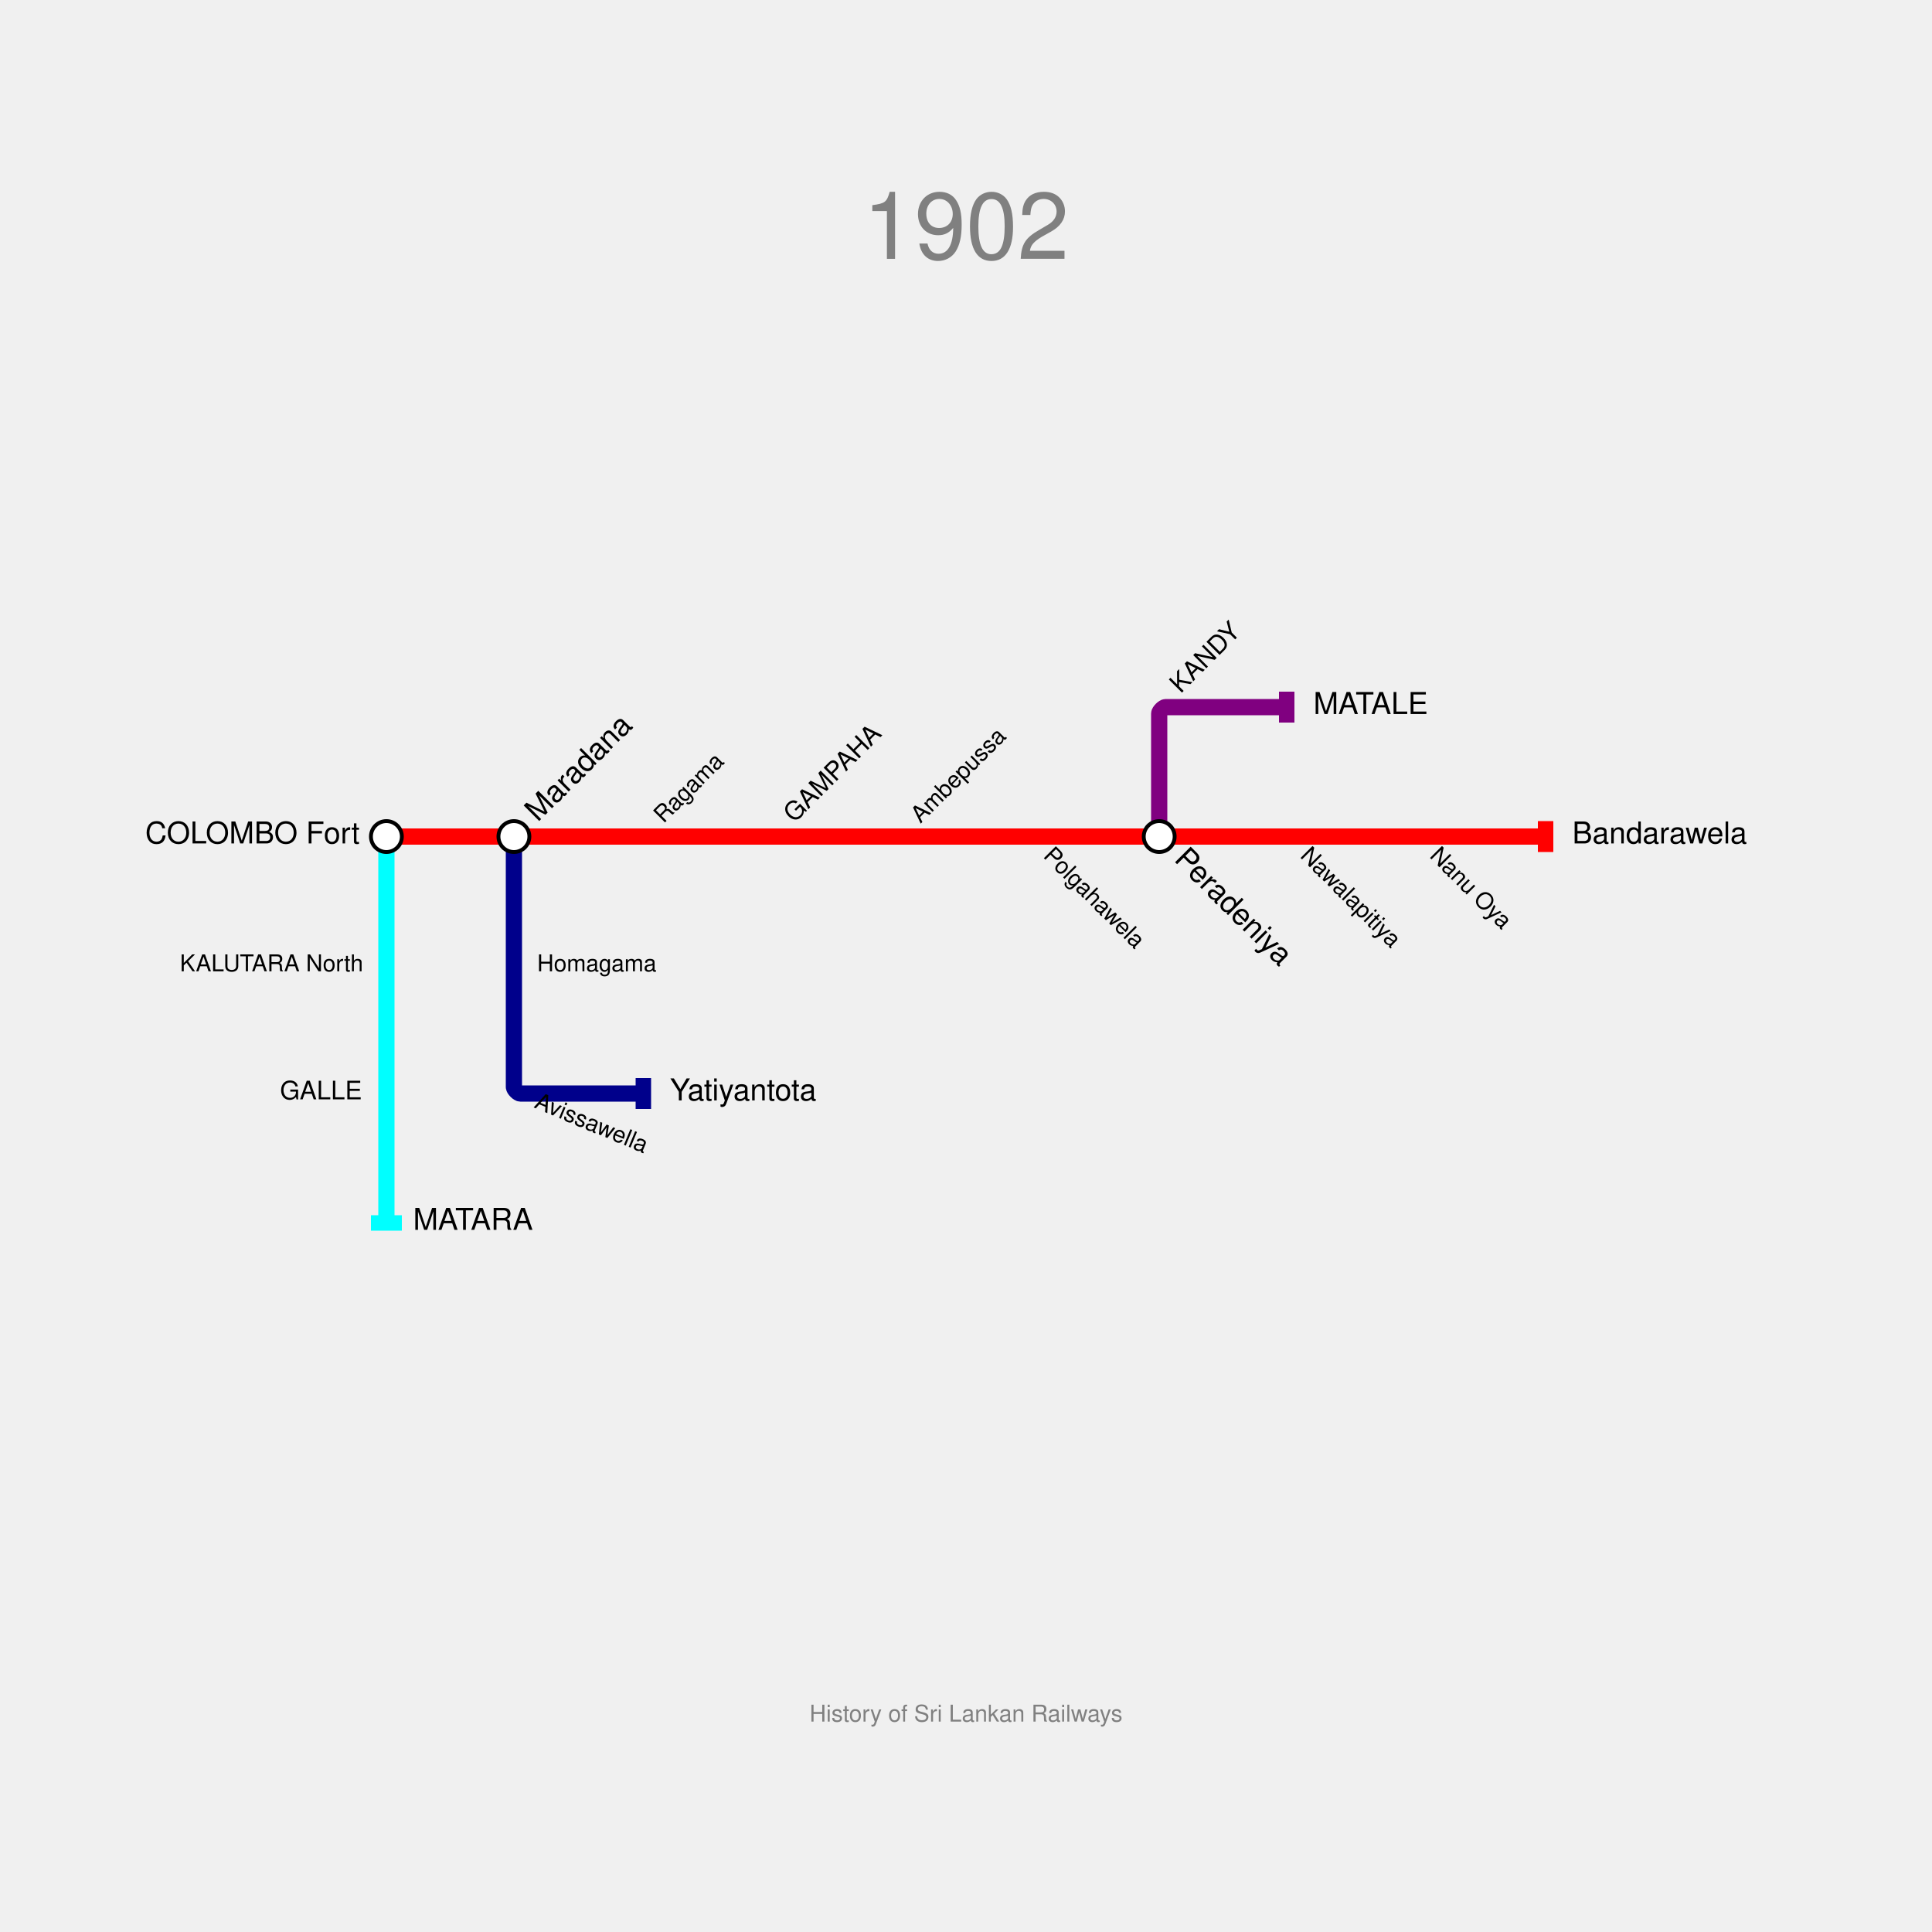
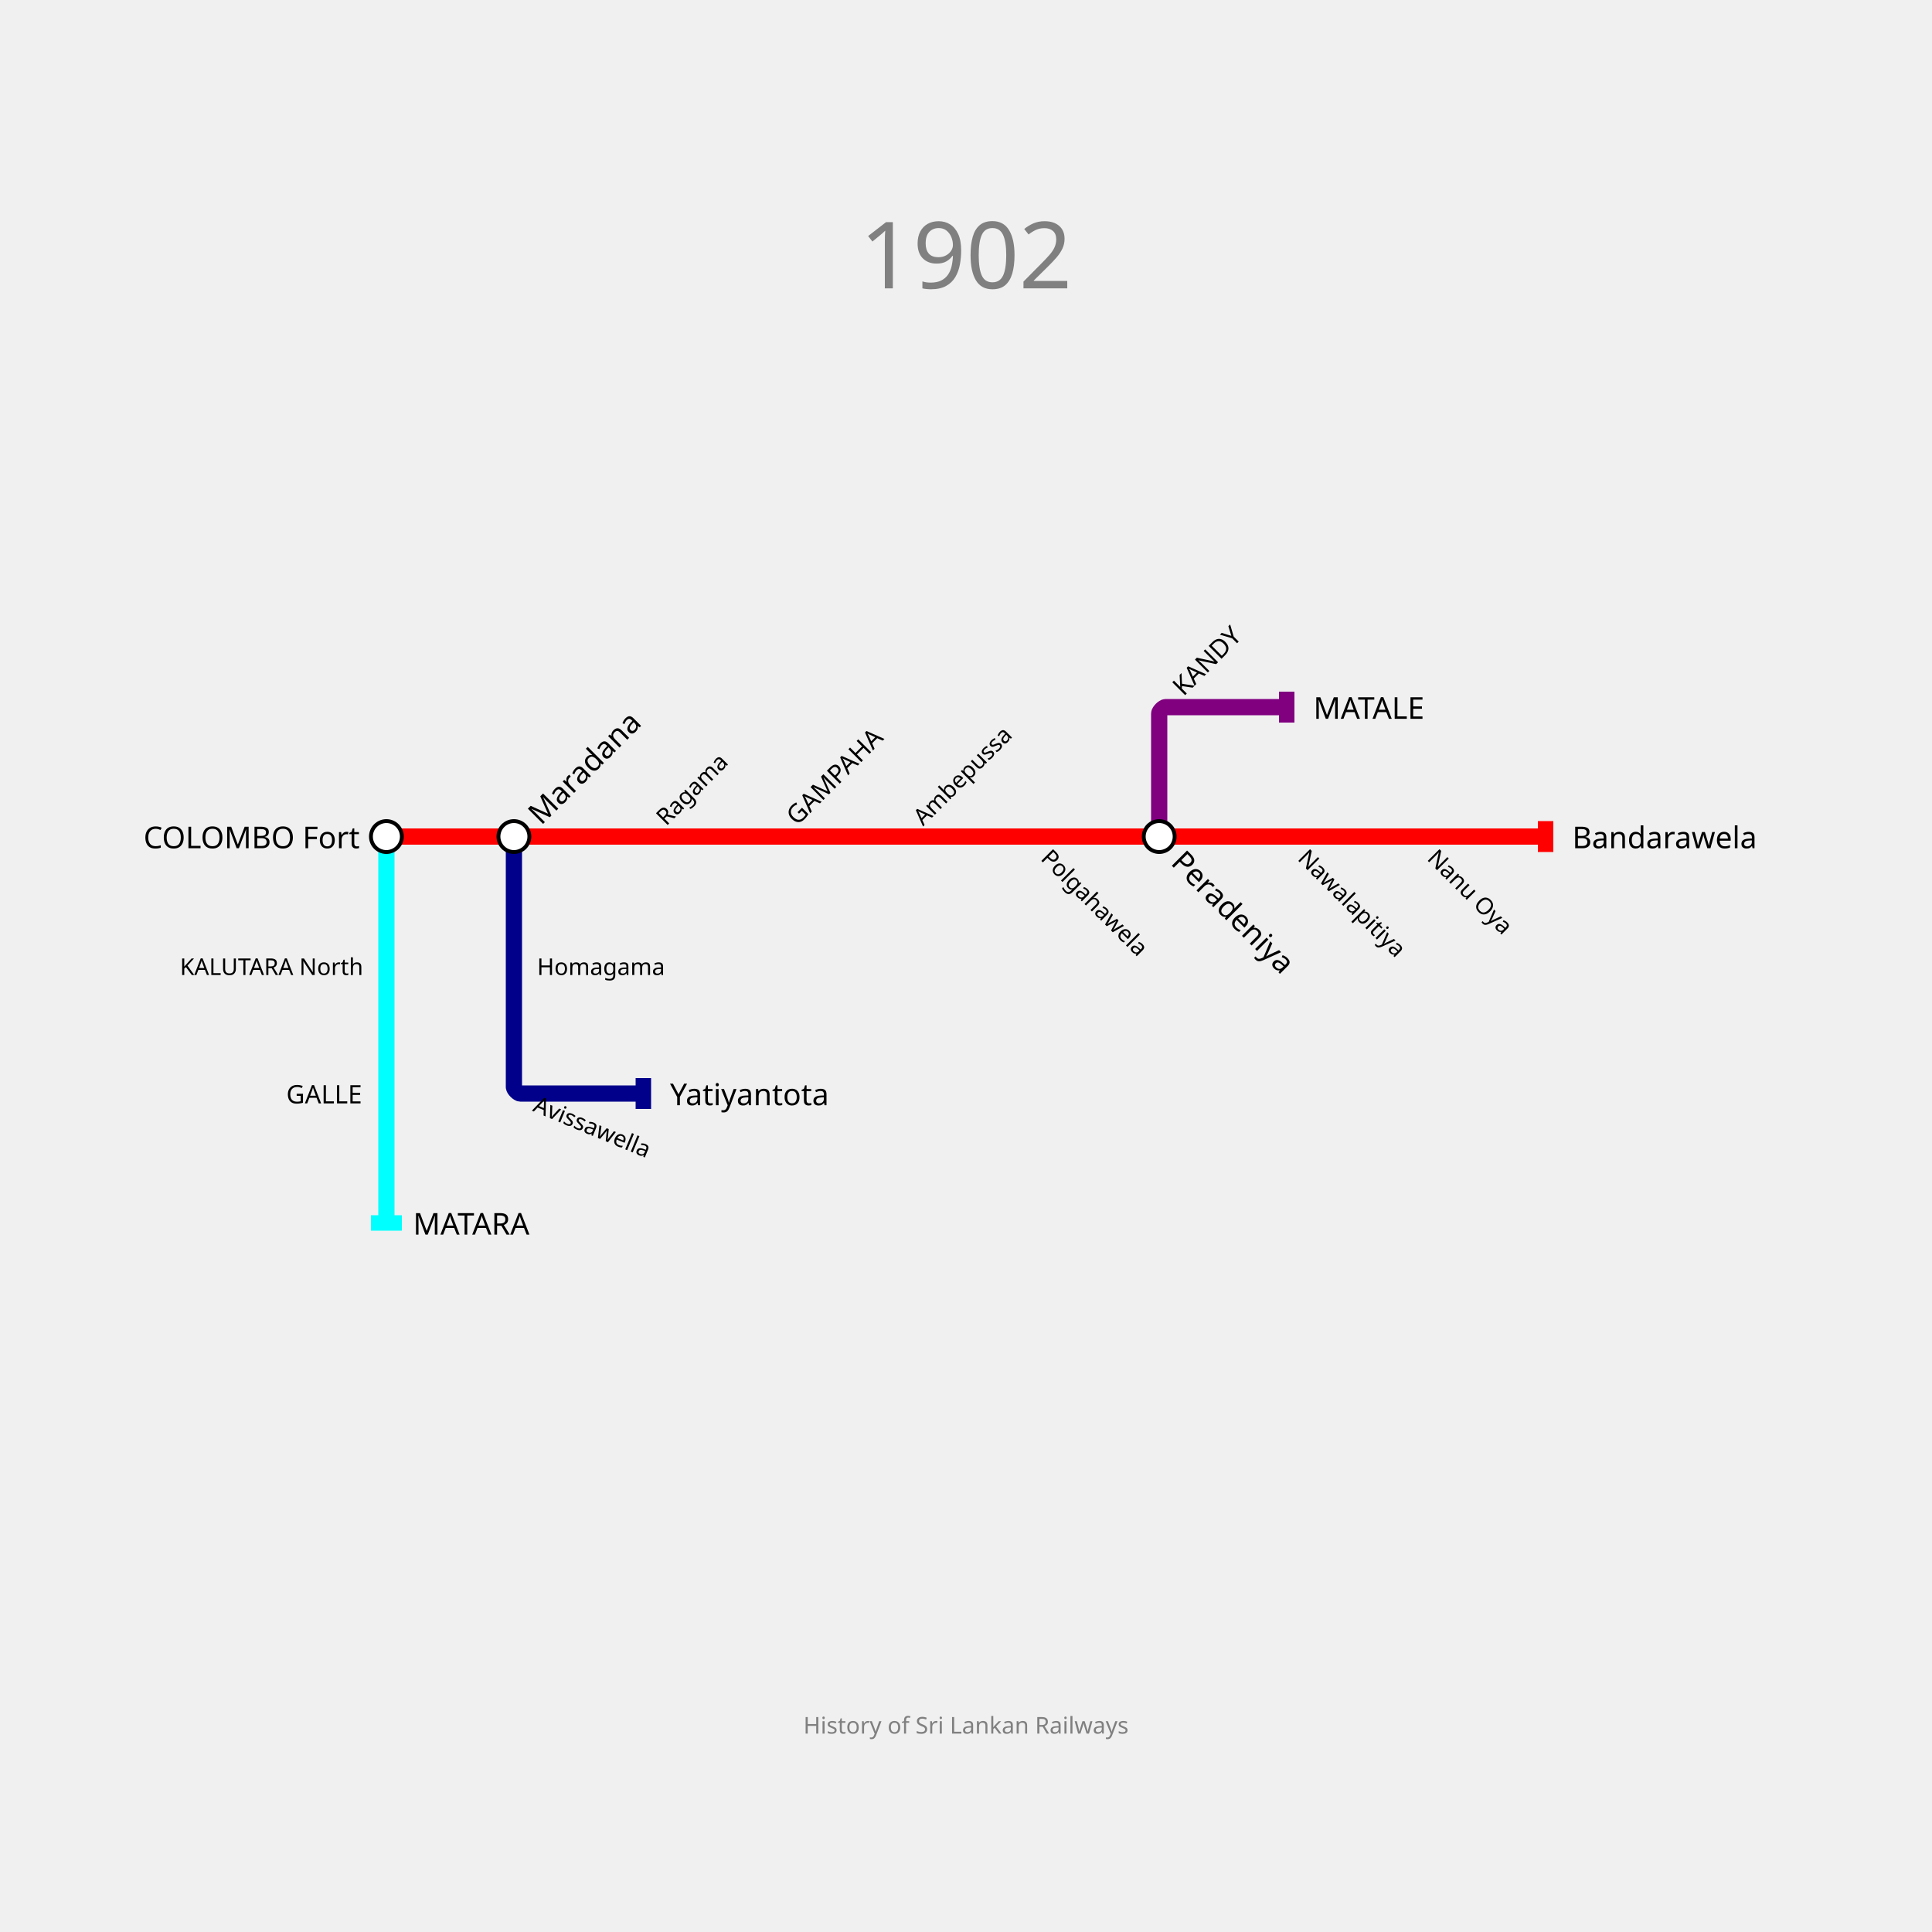
<svg xmlns="http://www.w3.org/2000/svg" width="1000" height="1000" padding="200">
-   <text fill="gray" stroke="none" font-size="48" font-family="Helvetica" x="500.0" y="112.0" text-anchor="middle" dominant-baseline="hanging">1902</text>
-   <text fill="gray" stroke="none" font-size="12" font-family="Helvetica" x="500.0" y="888.0" text-anchor="middle" dominant-baseline="text-top">History of Sri Lankan Railways</text>
+   <text fill="gray" stroke="none" font-size="48" font-family="trebuchet ms" x="500.0" y="112.0" text-anchor="middle" dominant-baseline="hanging">1902</text>
+   <text fill="gray" stroke="none" font-size="12" font-family="trebuchet ms" x="500.0" y="888.0" text-anchor="middle" dominant-baseline="text-top">History of Sri Lankan Railways</text>
  <g>
    <path fill="none" stroke-width="8.4" stroke-opacity="1" d="M 200.0,433.0 L 266.0,433.0 L 333.0,433.0 L 400.0,433.0 L 466.0,433.0 L 533.0,433.0 L 600.0,433.0 L 666.0,433.0 L 733.0,433.0 L 800.0,433.0" stroke="red" />
    <rect stroke="none" fill-opacity="1" x="796" y="425" width="8" height="16" fill="red" />
  </g>
  <g>
    <path fill="none" stroke-width="8.4" stroke-opacity="1" d="M 200.0,433.0 L 200.0,500.0 L 200.0,566.0 L 200.0,633.0" stroke="cyan" />
    <rect stroke="none" fill-opacity="1" x="192" y="629" width="16" height="8" fill="cyan" />
  </g>
  <g>
    <path fill="none" stroke-width="8.4" stroke-opacity="1" d="M 266.0,433.0 L 266.0,500.0 L 266.0,562.7 C 266.0,563.8 268.2,566.0 269.3,566.0 L 333.0,566.0" stroke="darkblue" />
    <rect stroke="none" fill-opacity="1" x="329" y="558" width="8" height="16" fill="darkblue" />
  </g>
  <g>
    <path fill="none" stroke-width="8.4" stroke-opacity="1" d="M 600.0,433.0 L 600.0,369.3 C 600.0,368.2 602.2,366.0 603.3,366.0 L 666.0,366.0" stroke="purple" />
    <rect stroke="none" fill-opacity="1" x="662" y="358" width="8" height="16" fill="purple" />
  </g>
  <g>
    <circle r="8" fill="white" stroke="black" stroke-width="2.0" cx="200" cy="433" />
-     <text fill="black" stroke="none" font-size="15.6" font-family="Helvetica" font-weight="100" text-anchor="end" dominant-baseline="central" x="186.2" y="433" transform="translate(200,433) rotate(0) translate(-200,-433)">COLOMBO Fort</text>
+     <text fill="black" stroke="none" font-size="15.6" font-family="trebuchet ms" font-weight="100" text-anchor="end" dominant-baseline="central" x="186.2" y="433" transform="translate(200,433) rotate(0) translate(-200,-433)">COLOMBO Fort</text>
  </g>
  <g>
    <circle r="8" fill="white" stroke="black" stroke-width="2.0" cx="266" cy="433" />
-     <text fill="black" stroke="none" font-size="15.6" font-family="Helvetica" font-weight="100" text-anchor="start" dominant-baseline="central" x="279.8" y="433" transform="translate(266,433) rotate(-45) translate(-266,-433)">Maradana</text>
+     <text fill="black" stroke="none" font-size="15.6" font-family="trebuchet ms" font-weight="100" text-anchor="start" dominant-baseline="central" x="279.8" y="433" transform="translate(266,433) rotate(-45) translate(-266,-433)">Maradana</text>
  </g>
  <g>
    <circle r="8" fill="white" stroke="black" stroke-width="2.0" cx="600" cy="433" />
-     <text fill="black" stroke="none" font-size="15.6" font-family="Helvetica" font-weight="100" text-anchor="start" dominant-baseline="central" x="613.8" y="433" transform="translate(600,433) rotate(-315) translate(-600,-433)">Peradeniya</text>
+     <text fill="black" stroke="none" font-size="15.6" font-family="trebuchet ms" font-weight="100" text-anchor="start" dominant-baseline="central" x="613.8" y="433" transform="translate(600,433) rotate(-315) translate(-600,-433)">Peradeniya</text>
  </g>
  <g>
-     <text fill="black" stroke="none" font-size="15.6" font-family="Helvetica" font-weight="100" text-anchor="start" dominant-baseline="central" x="813.8" y="433" transform="translate(800,433) rotate(0) translate(-800,-433)">Bandarawela</text>
+     <text fill="black" stroke="none" font-size="15.6" font-family="trebuchet ms" font-weight="100" text-anchor="start" dominant-baseline="central" x="813.8" y="433" transform="translate(800,433) rotate(0) translate(-800,-433)">Bandarawela</text>
  </g>
  <g>
-     <text fill="black" stroke="none" font-size="15.6" font-family="Helvetica" font-weight="100" text-anchor="start" dominant-baseline="central" x="213.8" y="633" transform="translate(200,633) rotate(0) translate(-200,-633)">MATARA</text>
+     <text fill="black" stroke="none" font-size="15.6" font-family="trebuchet ms" font-weight="100" text-anchor="start" dominant-baseline="central" x="213.8" y="633" transform="translate(200,633) rotate(0) translate(-200,-633)">MATARA</text>
  </g>
  <g>
-     <text fill="black" stroke="none" font-size="15.6" font-family="Helvetica" font-weight="100" text-anchor="start" dominant-baseline="central" x="346.8" y="566" transform="translate(333,566) rotate(0) translate(-333,-566)">Yatiyantota</text>
+     <text fill="black" stroke="none" font-size="15.6" font-family="trebuchet ms" font-weight="100" text-anchor="start" dominant-baseline="central" x="346.8" y="566" transform="translate(333,566) rotate(0) translate(-333,-566)">Yatiyantota</text>
  </g>
  <g>
-     <text fill="black" stroke="none" font-size="15.6" font-family="Helvetica" font-weight="100" text-anchor="start" dominant-baseline="central" x="679.8" y="366" transform="translate(666,366) rotate(0) translate(-666,-366)">MATALE</text>
+     <text fill="black" stroke="none" font-size="15.6" font-family="trebuchet ms" font-weight="100" text-anchor="start" dominant-baseline="central" x="679.8" y="366" transform="translate(666,366) rotate(0) translate(-666,-366)">MATALE</text>
  </g>
  <g>
-     <text fill="black" stroke="none" font-size="13.2" font-family="Helvetica" font-weight="100" text-anchor="start" dominant-baseline="central" x="412.6" y="433" transform="translate(400,433) rotate(-45) translate(-400,-433)">GAMPAHA</text>
+     <text fill="black" stroke="none" font-size="13.2" font-family="trebuchet ms" font-weight="100" text-anchor="start" dominant-baseline="central" x="412.6" y="433" transform="translate(400,433) rotate(-45) translate(-400,-433)">GAMPAHA</text>
  </g>
  <g>
-     <text fill="black" stroke="none" font-size="13.2" font-family="Helvetica" font-weight="100" text-anchor="end" dominant-baseline="central" x="187.4" y="566" transform="translate(200,566) rotate(0) translate(-200,-566)">GALLE</text>
+     <text fill="black" stroke="none" font-size="13.2" font-family="trebuchet ms" font-weight="100" text-anchor="end" dominant-baseline="central" x="187.4" y="566" transform="translate(200,566) rotate(0) translate(-200,-566)">GALLE</text>
  </g>
  <g>
-     <text fill="black" stroke="none" font-size="13.2" font-family="Helvetica" font-weight="100" text-anchor="start" dominant-baseline="central" x="612.6" y="366" transform="translate(600,366) rotate(-45) translate(-600,-366)">KANDY</text>
+     <text fill="black" stroke="none" font-size="13.2" font-family="trebuchet ms" font-weight="100" text-anchor="start" dominant-baseline="central" x="612.6" y="366" transform="translate(600,366) rotate(-45) translate(-600,-366)">KANDY</text>
  </g>
  <g>
-     <text fill="black" stroke="none" font-size="12" font-family="Helvetica" font-weight="100" text-anchor="start" dominant-baseline="central" x="345.0" y="433" transform="translate(333,433) rotate(-45) translate(-333,-433)">Ragama</text>
+     <text fill="black" stroke="none" font-size="12" font-family="trebuchet ms" font-weight="100" text-anchor="start" dominant-baseline="central" x="345.0" y="433" transform="translate(333,433) rotate(-45) translate(-333,-433)">Ragama</text>
  </g>
  <g>
-     <text fill="black" stroke="none" font-size="12" font-family="Helvetica" font-weight="100" text-anchor="start" dominant-baseline="central" x="478.0" y="433" transform="translate(466,433) rotate(-45) translate(-466,-433)">Ambepussa</text>
+     <text fill="black" stroke="none" font-size="12" font-family="trebuchet ms" font-weight="100" text-anchor="start" dominant-baseline="central" x="478.0" y="433" transform="translate(466,433) rotate(-45) translate(-466,-433)">Ambepussa</text>
  </g>
  <g>
-     <text fill="black" stroke="none" font-size="12" font-family="Helvetica" font-weight="100" text-anchor="start" dominant-baseline="central" x="545.0" y="433" transform="translate(533,433) rotate(-315) translate(-533,-433)">Polgahawela</text>
+     <text fill="black" stroke="none" font-size="12" font-family="trebuchet ms" font-weight="100" text-anchor="start" dominant-baseline="central" x="545.0" y="433" transform="translate(533,433) rotate(-315) translate(-533,-433)">Polgahawela</text>
  </g>
  <g>
-     <text fill="black" stroke="none" font-size="12" font-family="Helvetica" font-weight="100" text-anchor="start" dominant-baseline="central" x="678.0" y="433" transform="translate(666,433) rotate(-315) translate(-666,-433)">Nawalapitiya</text>
+     <text fill="black" stroke="none" font-size="12" font-family="trebuchet ms" font-weight="100" text-anchor="start" dominant-baseline="central" x="678.0" y="433" transform="translate(666,433) rotate(-315) translate(-666,-433)">Nawalapitiya</text>
  </g>
  <g>
-     <text fill="black" stroke="none" font-size="12" font-family="Helvetica" font-weight="100" text-anchor="start" dominant-baseline="central" x="745.0" y="433" transform="translate(733,433) rotate(-315) translate(-733,-433)">Nanu Oya</text>
+     <text fill="black" stroke="none" font-size="12" font-family="trebuchet ms" font-weight="100" text-anchor="start" dominant-baseline="central" x="745.0" y="433" transform="translate(733,433) rotate(-315) translate(-733,-433)">Nanu Oya</text>
  </g>
  <g>
-     <text fill="black" stroke="none" font-size="12" font-family="Helvetica" font-weight="100" text-anchor="end" dominant-baseline="central" x="188.0" y="500" transform="translate(200,500) rotate(0) translate(-200,-500)">KALUTARA North</text>
+     <text fill="black" stroke="none" font-size="12" font-family="trebuchet ms" font-weight="100" text-anchor="end" dominant-baseline="central" x="188.0" y="500" transform="translate(200,500) rotate(0) translate(-200,-500)">KALUTARA North</text>
  </g>
  <g>
-     <text fill="black" stroke="none" font-size="12" font-family="Helvetica" font-weight="100" text-anchor="start" dominant-baseline="central" x="278.0" y="500" transform="translate(266,500) rotate(0) translate(-266,-500)">Homagama</text>
+     <text fill="black" stroke="none" font-size="12" font-family="trebuchet ms" font-weight="100" text-anchor="start" dominant-baseline="central" x="278.0" y="500" transform="translate(266,500) rotate(0) translate(-266,-500)">Homagama</text>
  </g>
  <g>
-     <text fill="black" stroke="none" font-size="12" font-family="Helvetica" font-weight="100" text-anchor="start" dominant-baseline="central" x="278.0" y="566" transform="translate(266,566) rotate(-337.5) translate(-266,-566)">Avissawella</text>
+     <text fill="black" stroke="none" font-size="12" font-family="trebuchet ms" font-weight="100" text-anchor="start" dominant-baseline="central" x="278.0" y="566" transform="translate(266,566) rotate(-337.5) translate(-266,-566)">Avissawella</text>
  </g>
</svg>
